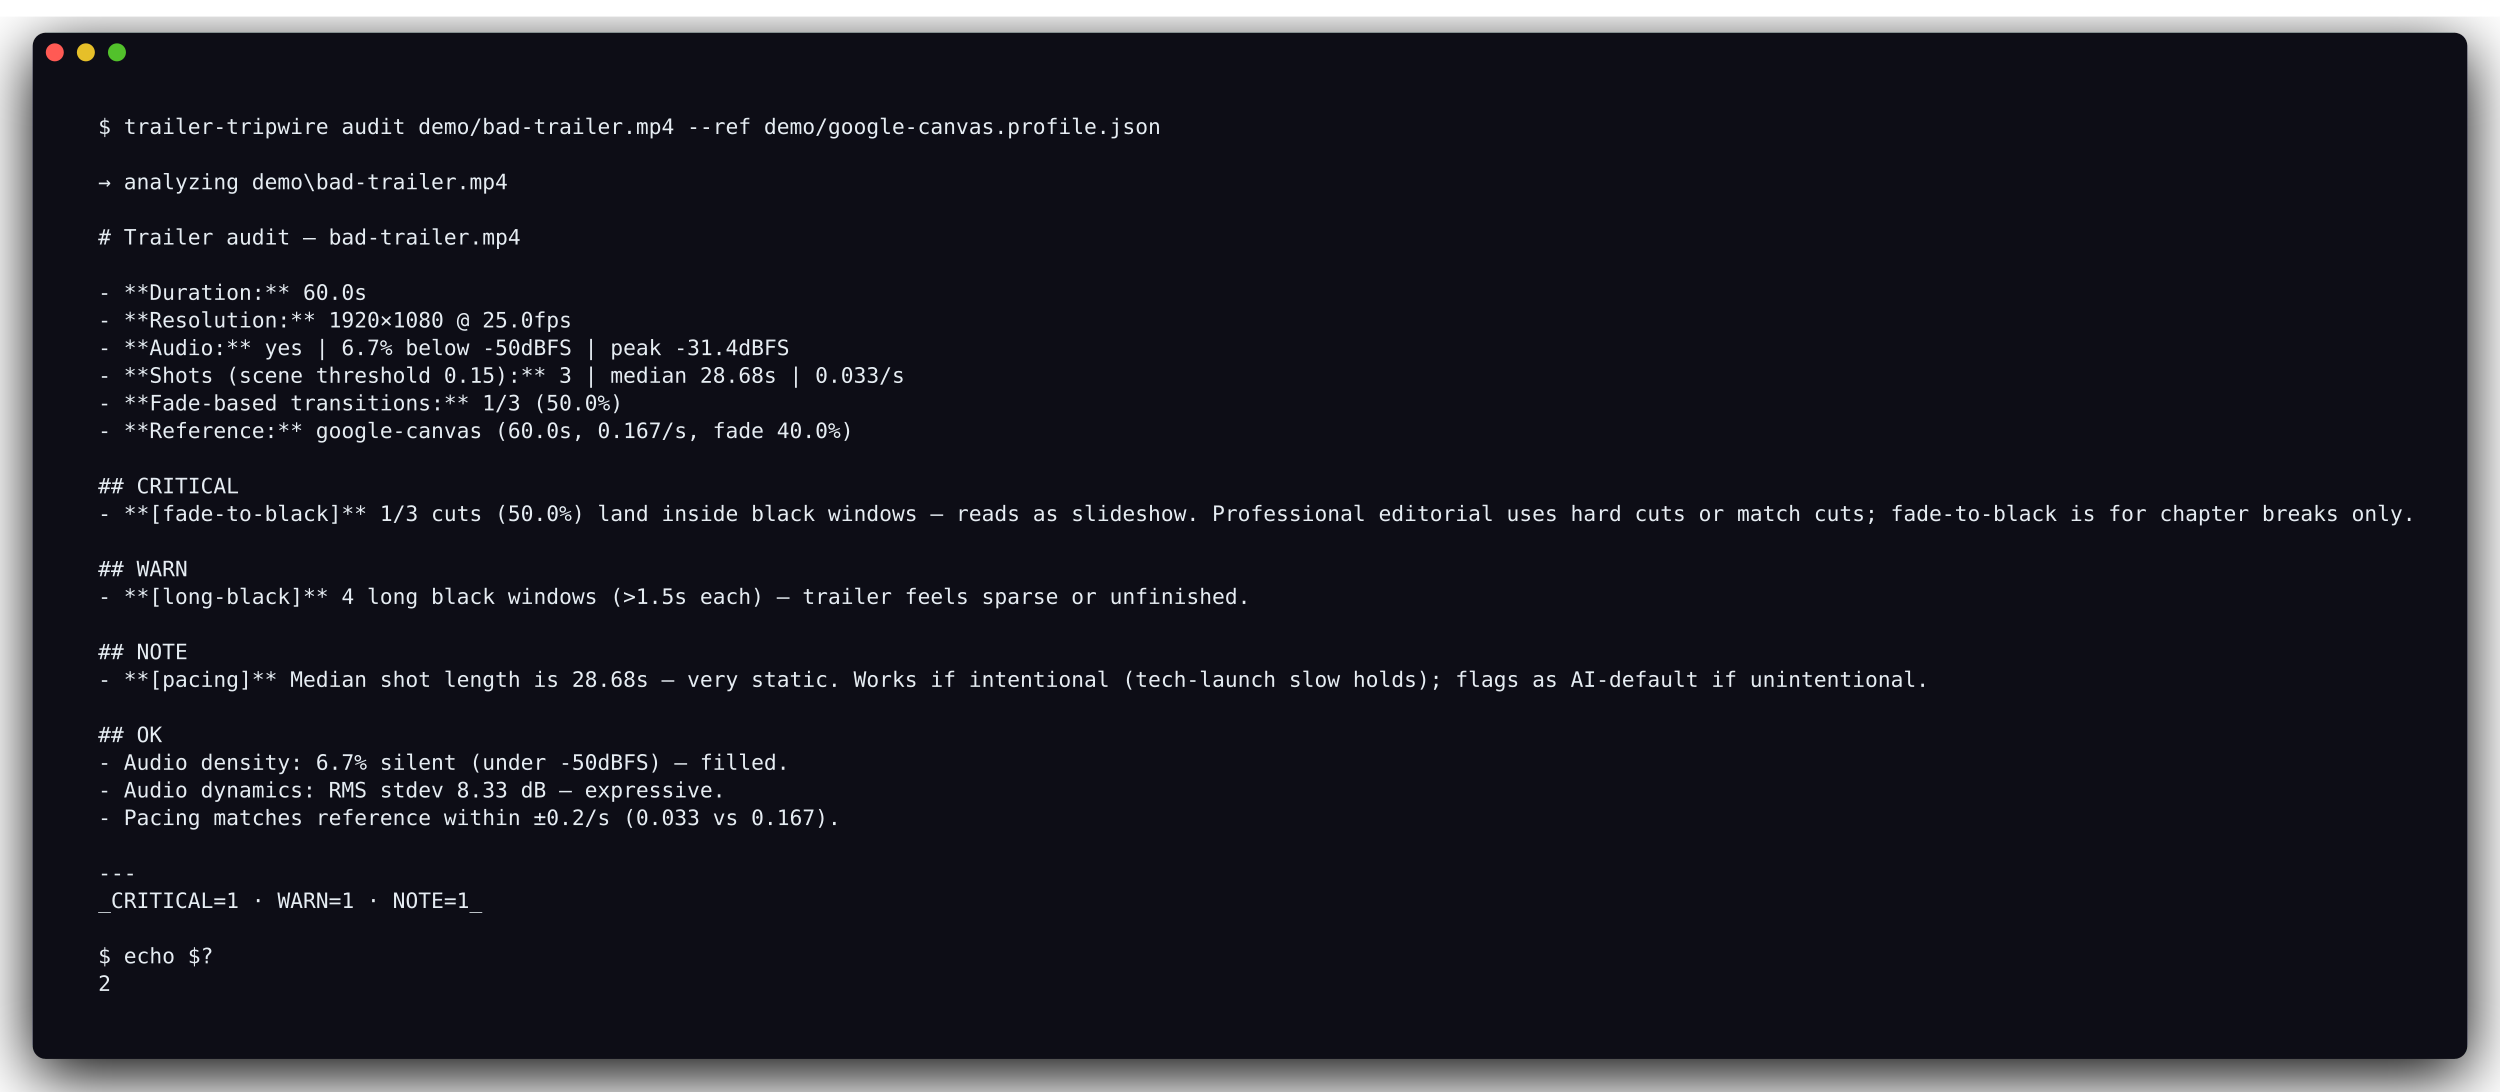
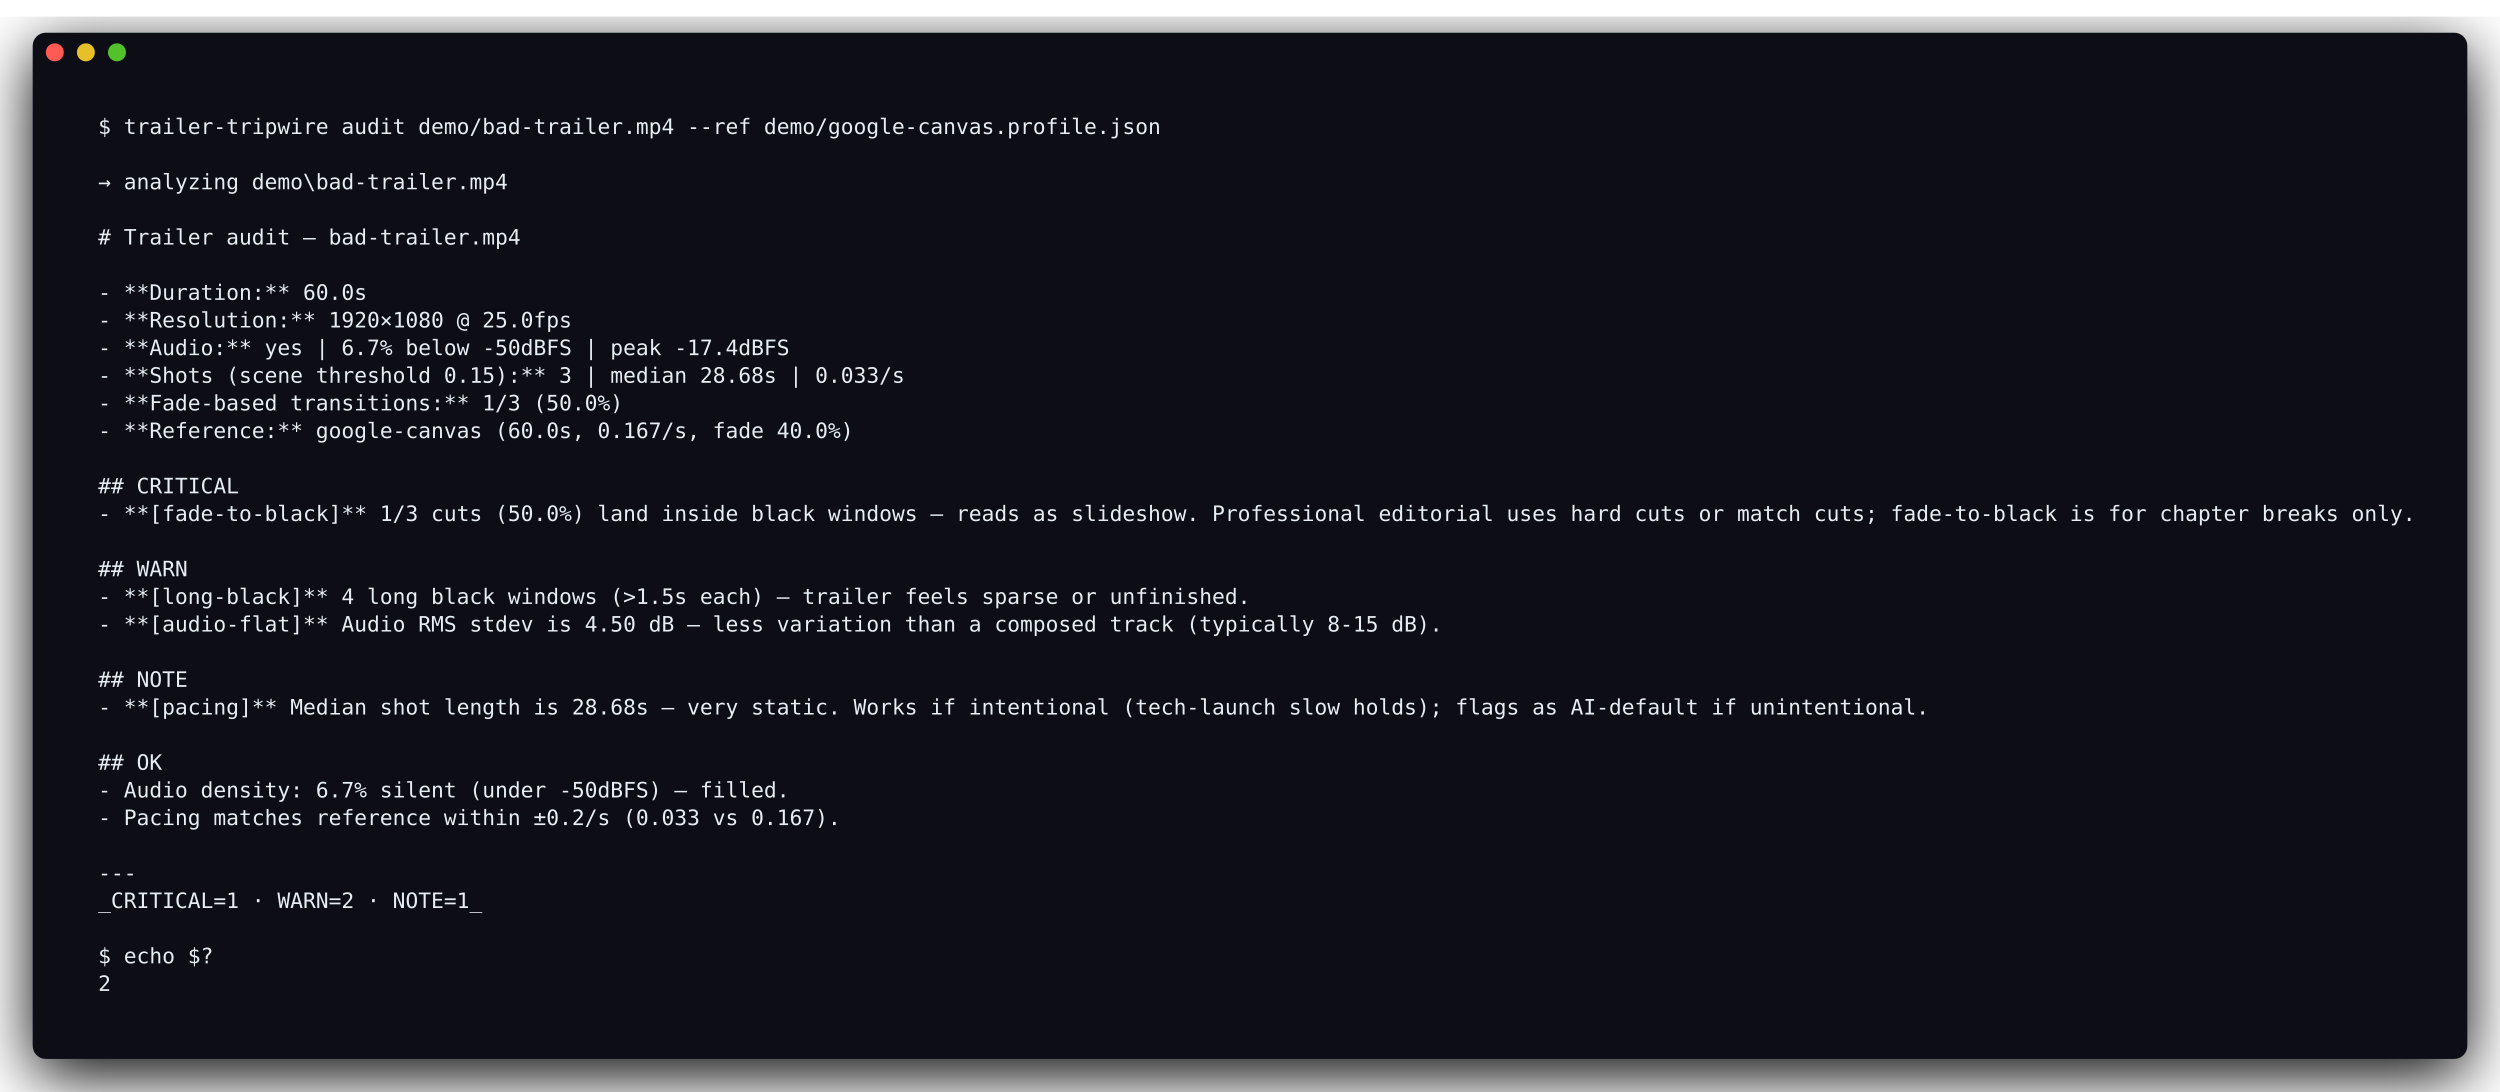
<svg xmlns="http://www.w3.org/2000/svg" width="1528.33" height="667.36">
  <rect width="1488.33" height="627.36" fill="#0d1117" rx="8.00" ry="8.00" filter="url(#shadow)" x="20.00px" y="20.00px" />
  <g font-family="JetBrains Mono,Consolas,Menlo,monospace" font-size="13.00px" fill="#e6edf3" clip-path="url(#terminalMask)">
    <text x="60.00px" y="81.90px" xml:space="preserve">$ trailer-tripwire audit demo/bad-trailer.mp4 --ref demo/google-canvas.profile.json
</text>
    <text x="60.00px" y="98.80px" xml:space="preserve">
</text>
    <text x="60.00px" y="115.70px" xml:space="preserve">→ analyzing demo\bad-trailer.mp4
</text>
    <text x="60.00px" y="132.60px" xml:space="preserve">
</text>
    <text x="60.00px" y="149.50px" xml:space="preserve"># Trailer audit — bad-trailer.mp4
</text>
    <text x="60.00px" y="166.40px" xml:space="preserve">
</text>
    <text x="60.00px" y="183.30px" xml:space="preserve">- **Duration:** 60.0s
</text>
    <text x="60.00px" y="200.20px" xml:space="preserve">- **Resolution:** 1920×1080 @ 25.0fps
</text>
-     <text x="60.00px" y="217.10px" xml:space="preserve">- **Audio:** yes | 6.7% below -50dBFS | peak -31.4dBFS
+     <text x="60.00px" y="217.10px" xml:space="preserve">- **Audio:** yes | 6.7% below -50dBFS | peak -17.4dBFS
</text>
    <text x="60.00px" y="234.00px" xml:space="preserve">- **Shots (scene threshold 0.15):** 3 | median 28.68s | 0.033/s
</text>
    <text x="60.00px" y="250.90px" xml:space="preserve">- **Fade-based transitions:** 1/3 (50.0%)
</text>
    <text x="60.00px" y="267.80px" xml:space="preserve">- **Reference:** google-canvas (60.0s, 0.167/s, fade 40.0%)
</text>
    <text x="60.00px" y="284.70px" xml:space="preserve">
</text>
    <text x="60.00px" y="301.60px" xml:space="preserve">## CRITICAL
</text>
    <text x="60.00px" y="318.50px" xml:space="preserve">- **[fade-to-black]** 1/3 cuts (50.0%) land inside black windows — reads as slideshow. Professional editorial uses hard cuts or match cuts; fade-to-black is for chapter breaks only.
</text>
    <text x="60.00px" y="335.40px" xml:space="preserve">
</text>
    <text x="60.00px" y="352.30px" xml:space="preserve">## WARN
</text>
    <text x="60.00px" y="369.20px" xml:space="preserve">- **[long-black]** 4 long black windows (&gt;1.5s each) — trailer feels sparse or unfinished.
</text>
-     <text x="60.00px" y="386.10px" xml:space="preserve">
+     <text x="60.00px" y="386.10px" xml:space="preserve">- **[audio-flat]** Audio RMS stdev is 4.50 dB — less variation than a composed track (typically 8-15 dB).
</text>
-     <text x="60.00px" y="403.00px" xml:space="preserve">## NOTE
+     <text x="60.00px" y="403.00px" xml:space="preserve">
</text>
-     <text x="60.00px" y="419.90px" xml:space="preserve">- **[pacing]** Median shot length is 28.68s — very static. Works if intentional (tech-launch slow holds); flags as AI-default if unintentional.
+     <text x="60.00px" y="419.90px" xml:space="preserve">## NOTE
</text>
-     <text x="60.00px" y="436.80px" xml:space="preserve">
+     <text x="60.00px" y="436.80px" xml:space="preserve">- **[pacing]** Median shot length is 28.68s — very static. Works if intentional (tech-launch slow holds); flags as AI-default if unintentional.
</text>
-     <text x="60.00px" y="453.70px" xml:space="preserve">## OK
+     <text x="60.00px" y="453.70px" xml:space="preserve">
</text>
-     <text x="60.00px" y="470.60px" xml:space="preserve">- Audio density: 6.7% silent (under -50dBFS) — filled.
+     <text x="60.00px" y="470.60px" xml:space="preserve">## OK
</text>
-     <text x="60.00px" y="487.50px" xml:space="preserve">- Audio dynamics: RMS stdev 8.33 dB — expressive.
+     <text x="60.00px" y="487.50px" xml:space="preserve">- Audio density: 6.7% silent (under -50dBFS) — filled.
</text>
    <text x="60.00px" y="504.40px" xml:space="preserve">- Pacing matches reference within ±0.2/s (0.033 vs 0.167).
</text>
    <text x="60.00px" y="521.30px" xml:space="preserve">
</text>
    <text x="60.00px" y="538.20px" xml:space="preserve">---
</text>
-     <text x="60.00px" y="555.10px" xml:space="preserve">_CRITICAL=1 · WARN=1 · NOTE=1_
+     <text x="60.00px" y="555.10px" xml:space="preserve">_CRITICAL=1 · WARN=2 · NOTE=1_
</text>
    <text x="60.00px" y="572.00px" xml:space="preserve">
</text>
    <text x="60.00px" y="588.90px" xml:space="preserve">$ echo $?
</text>
    <text x="60.00px" y="605.80px" xml:space="preserve">2
</text>
  </g>
  <svg x="20.00px" y="20.00px">
    <circle cx="13.50" cy="12.00" r="5.50" fill="#FF5A54" />
    <circle cx="32.50" cy="12.00" r="5.50" fill="#E6BF29" />
    <circle cx="51.50" cy="12.00" r="5.50" fill="#52C12B" />
  </svg>
  <defs>
    <filter id="shadow" filterUnits="userSpaceOnUse">
      <feGaussianBlur in="SourceAlpha" stdDeviation="20.00" />
      <feOffset result="offsetblur" dx="0.00" dy="10.00" />
      <feMerge>
        <feMergeNode />
        <feMergeNode in="SourceGraphic" />
      </feMerge>
    </filter>
  </defs>
</svg>
